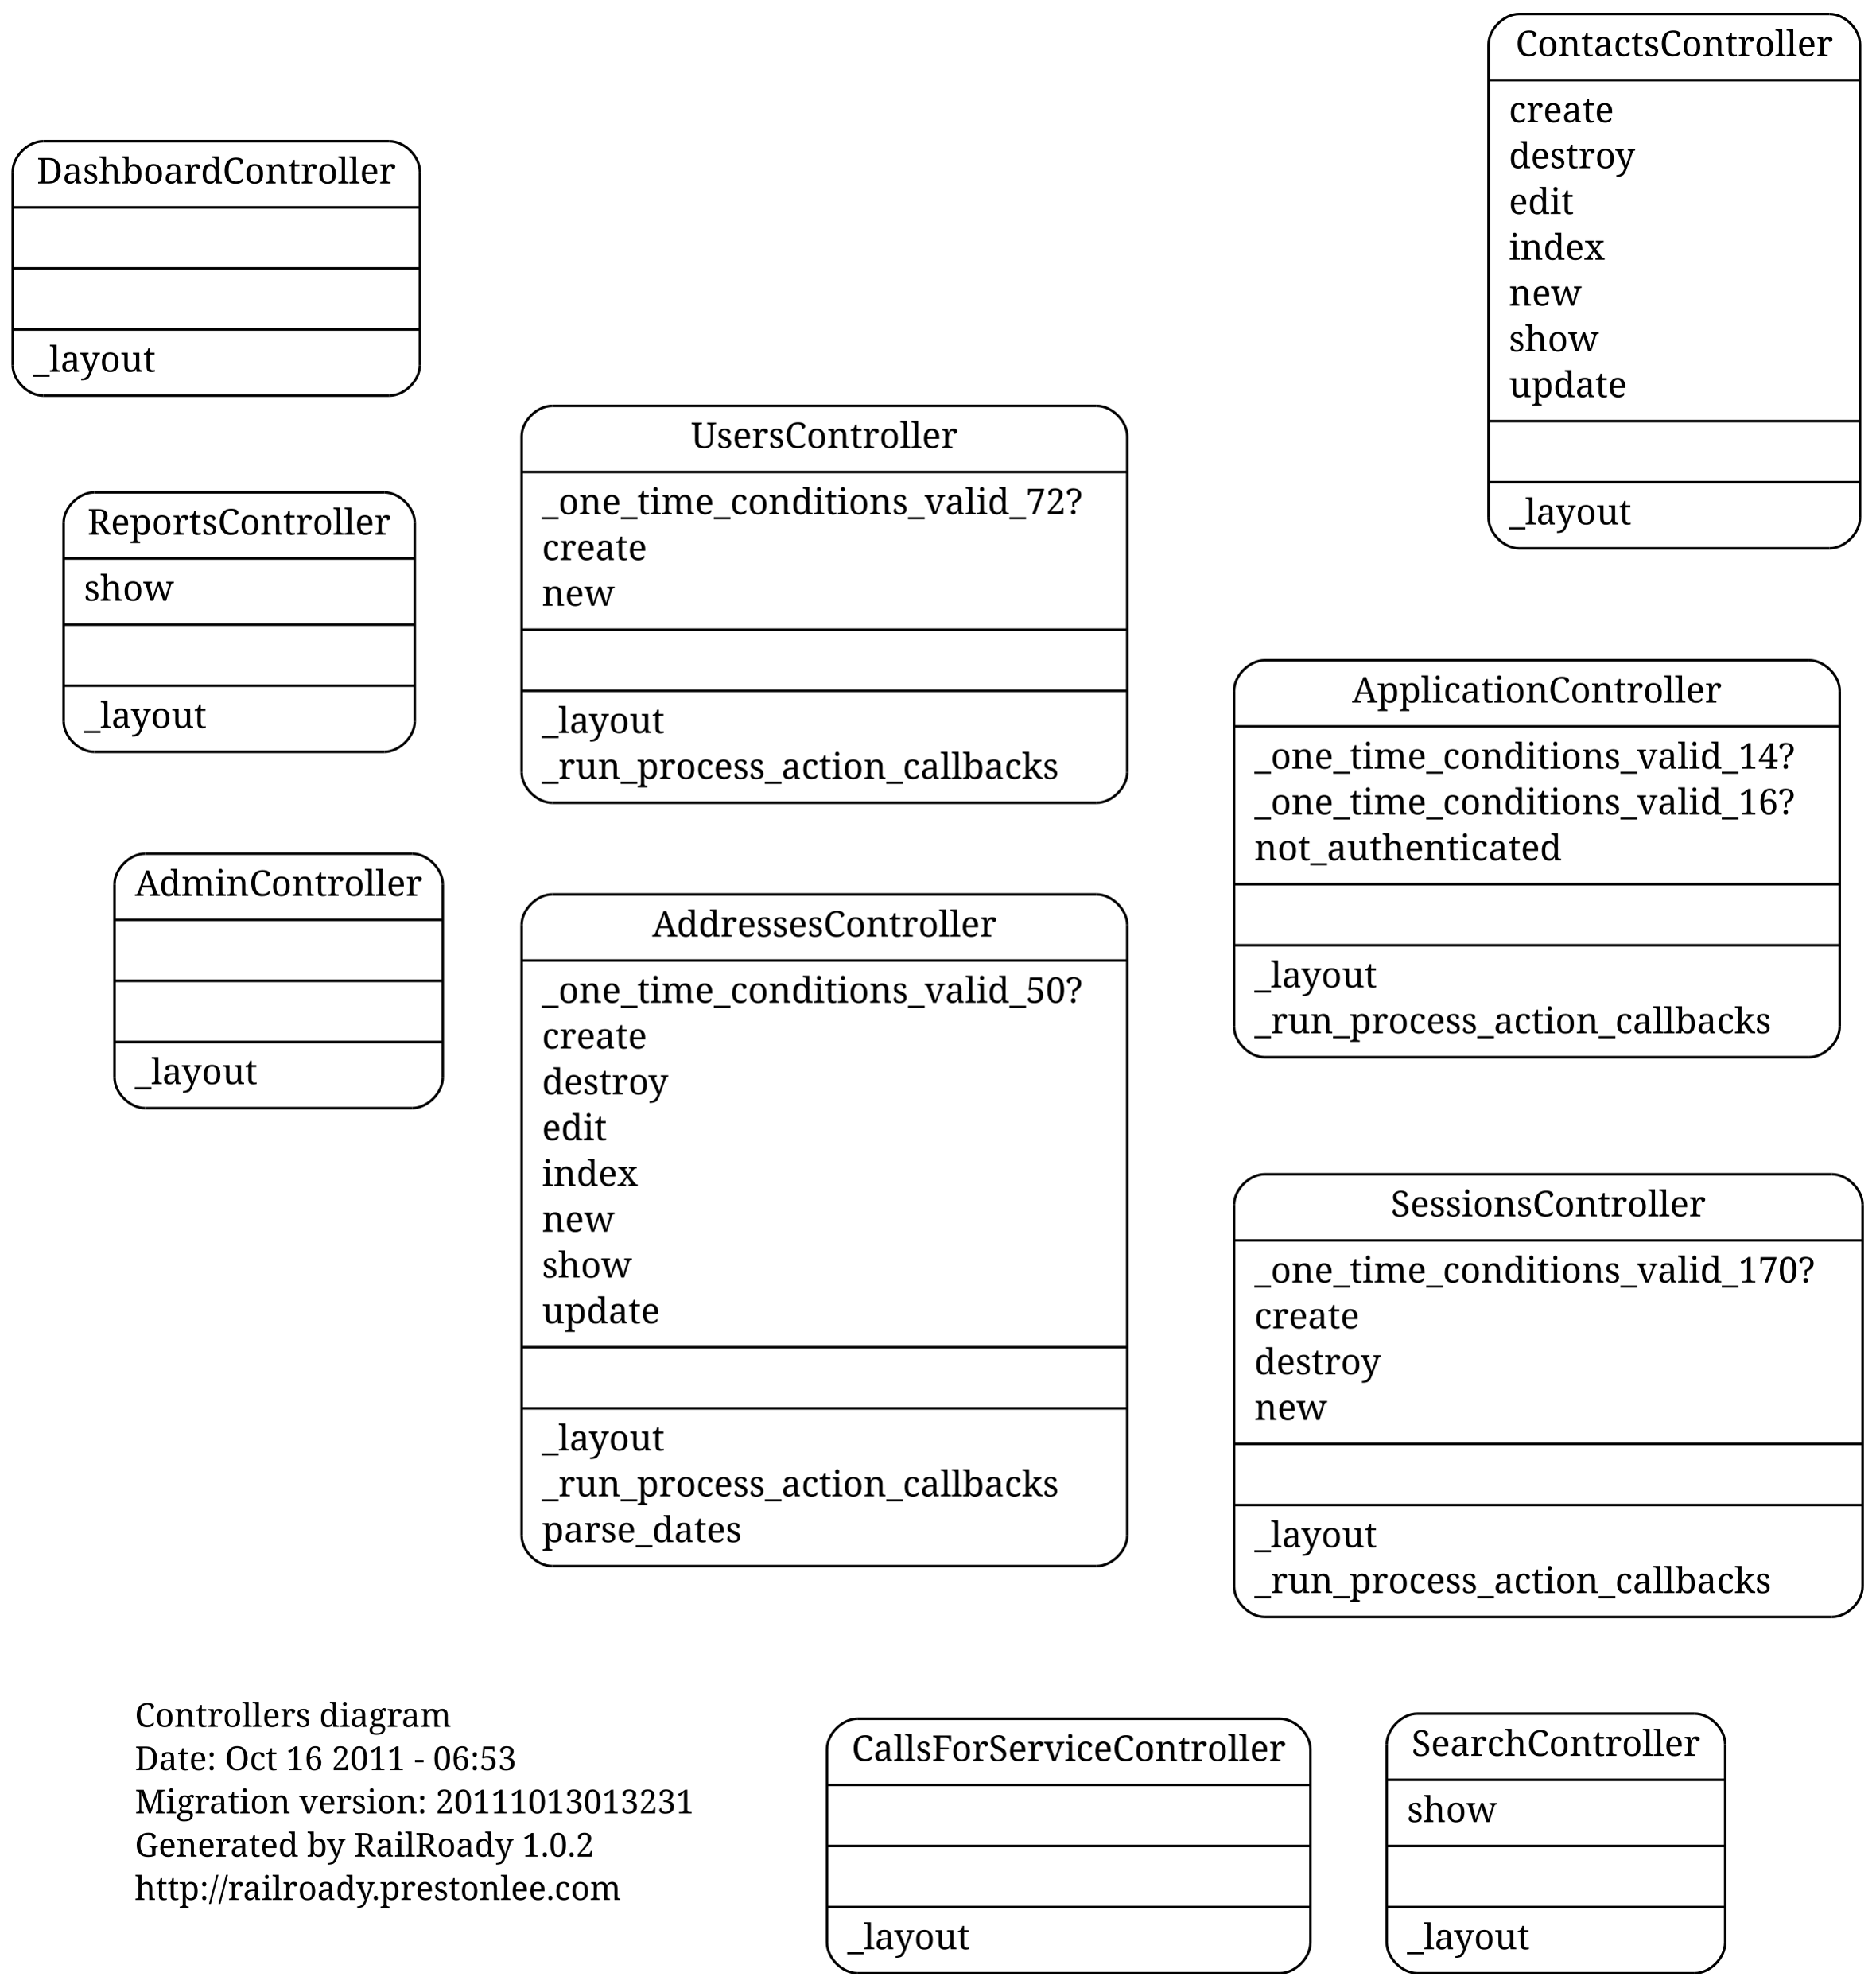
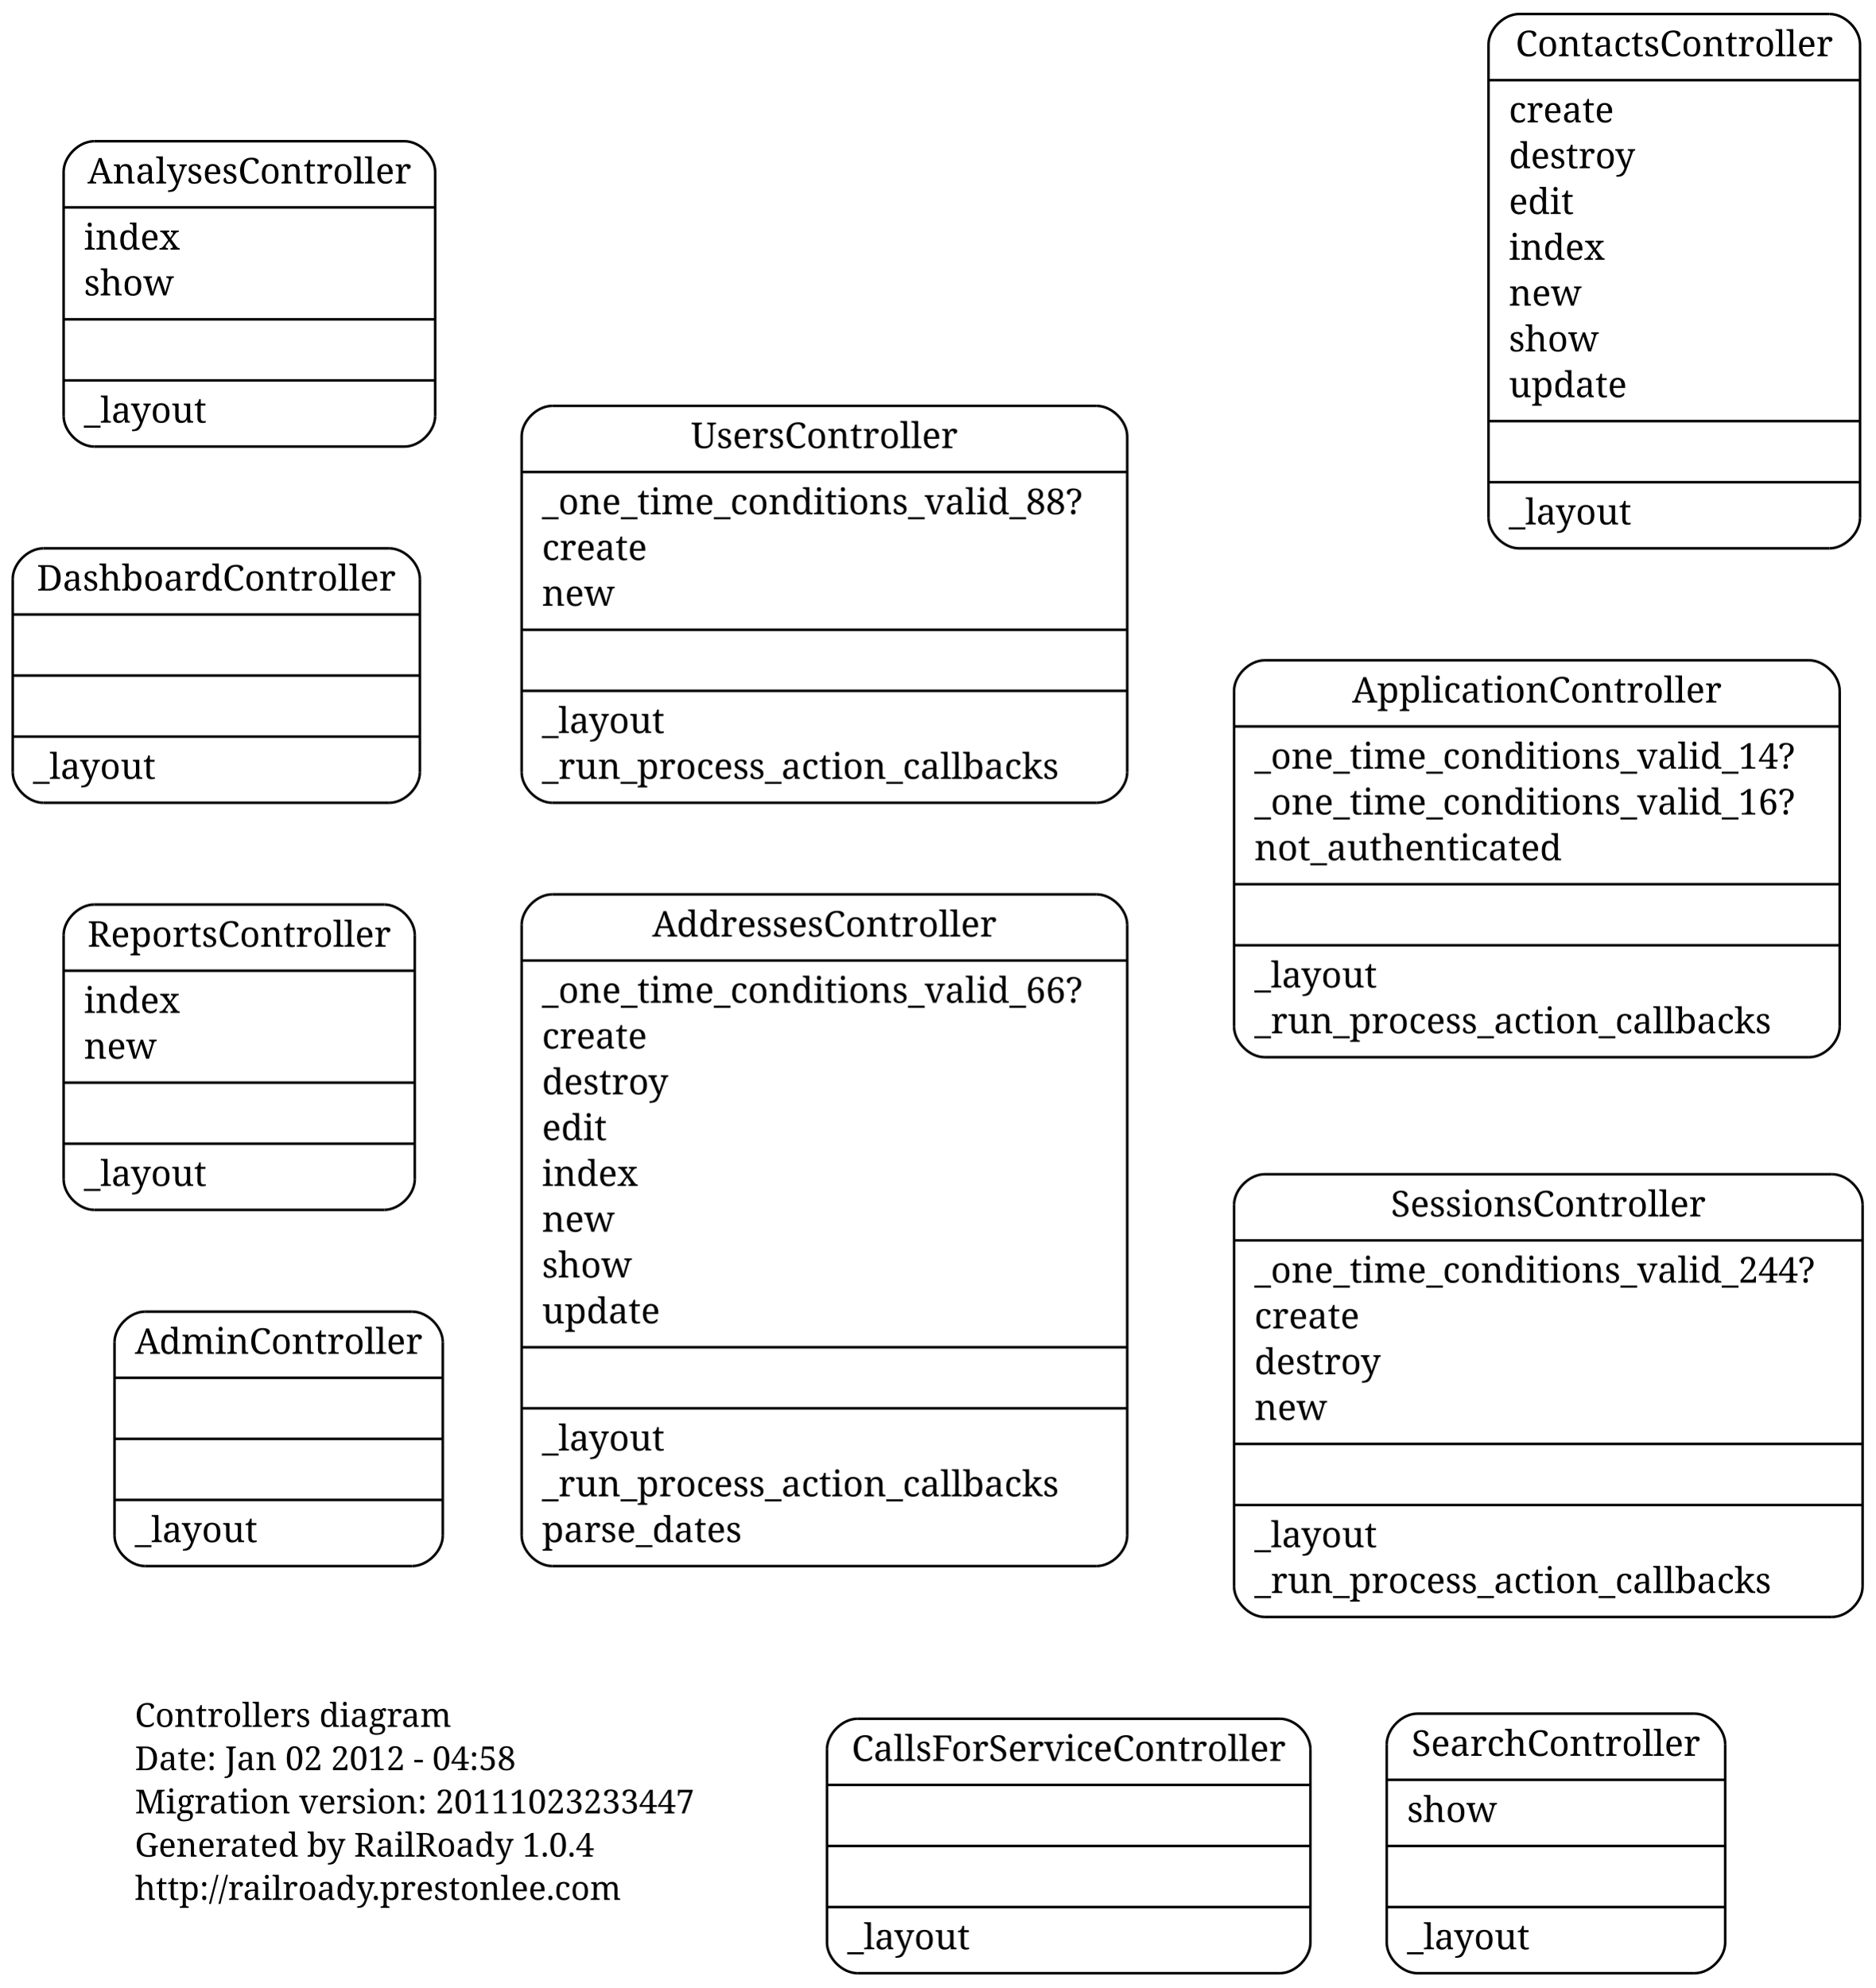
<svg xmlns="http://www.w3.org/2000/svg" width="737pt" height="781pt" viewBox="0.00 0.00 737.00 781.00">
  <g id="graph1" class="graph" transform="scale(1 1) rotate(0) translate(4 777)">
    <polygon fill="white" stroke="white" points="-4,5 -4,-777 734,-777 734,5 -4,5" />
    <g id="node1" class="node">
      <text text-anchor="start" x="49" y="-98.3" font-family="Times Roman,serif" font-size="13.00">Controllers diagram</text>
-       <text text-anchor="start" x="49" y="-81.3" font-family="Times Roman,serif" font-size="13.00">Date: Oct 16 2011 - 06:53</text>
-       <text text-anchor="start" x="49" y="-64.3" font-family="Times Roman,serif" font-size="13.00">Migration version: 20111013013231</text>
-       <text text-anchor="start" x="49" y="-47.3" font-family="Times Roman,serif" font-size="13.00">Generated by RailRoady 1.0.2</text>
+       <text text-anchor="start" x="49" y="-81.3" font-family="Times Roman,serif" font-size="13.00">Date: Jan 02 2012 - 04:58</text>
+       <text text-anchor="start" x="49" y="-64.3" font-family="Times Roman,serif" font-size="13.00">Migration version: 20111023233447</text>
+       <text text-anchor="start" x="49" y="-47.3" font-family="Times Roman,serif" font-size="13.00">Generated by RailRoady 1.0.4</text>
      <text text-anchor="start" x="49" y="-30.3" font-family="Times Roman,serif" font-size="13.00">http://railroady.prestonlee.com</text>
    </g>
    <g id="node2" class="node">
      <polyline fill="none" stroke="black" points="213,-161.5 427,-161.5 " />
      <path fill="none" stroke="black" d="M427,-161.5C433,-161.5 439,-167.5 439,-173.5" />
      <polyline fill="none" stroke="black" points="439,-173.5 439,-413.5 " />
      <path fill="none" stroke="black" d="M439,-413.5C439,-419.5 433,-425.5 427,-425.5" />
      <polyline fill="none" stroke="black" points="427,-425.5 213,-425.5 " />
      <path fill="none" stroke="black" d="M213,-425.5C207,-425.5 201,-419.5 201,-413.5" />
      <polyline fill="none" stroke="black" points="201,-413.5 201,-173.5 " />
      <path fill="none" stroke="black" d="M201,-173.5C201,-167.5 207,-161.5 213,-161.5" />
      <text text-anchor="middle" x="320" y="-408.9" font-family="Times Roman,serif" font-size="14.00">AddressesController</text>
      <polyline fill="none" stroke="black" points="201,-399.5 439,-399.5 " />
-       <text text-anchor="start" x="209" y="-382.9" font-family="Times Roman,serif" font-size="14.00">_one_time_conditions_valid_50?</text>
+       <text text-anchor="start" x="209" y="-382.9" font-family="Times Roman,serif" font-size="14.00">_one_time_conditions_valid_66?</text>
      <text text-anchor="start" x="209" y="-364.9" font-family="Times Roman,serif" font-size="14.00">create</text>
      <text text-anchor="start" x="209" y="-346.9" font-family="Times Roman,serif" font-size="14.00">destroy</text>
      <text text-anchor="start" x="209" y="-328.9" font-family="Times Roman,serif" font-size="14.00">edit</text>
      <text text-anchor="start" x="209" y="-310.9" font-family="Times Roman,serif" font-size="14.00">index</text>
      <text text-anchor="start" x="209" y="-292.9" font-family="Times Roman,serif" font-size="14.00">new</text>
      <text text-anchor="start" x="209" y="-274.9" font-family="Times Roman,serif" font-size="14.00">show</text>
      <text text-anchor="start" x="209" y="-256.9" font-family="Times Roman,serif" font-size="14.00">update</text>
      <polyline fill="none" stroke="black" points="201,-247.5 439,-247.5 " />
      <polyline fill="none" stroke="black" points="201,-223.5 439,-223.5 " />
      <text text-anchor="start" x="209" y="-206.9" font-family="Times Roman,serif" font-size="14.00">_layout</text>
      <text text-anchor="start" x="209" y="-188.9" font-family="Times Roman,serif" font-size="14.00">_run_process_action_callbacks</text>
      <text text-anchor="start" x="209" y="-170.9" font-family="Times Roman,serif" font-size="14.00">parse_dates</text>
    </g>
    <g id="node3" class="node">
      <polyline fill="none" stroke="black" points="493,-361.5 707,-361.5 " />
      <path fill="none" stroke="black" d="M707,-361.5C713,-361.5 719,-367.5 719,-373.5" />
      <polyline fill="none" stroke="black" points="719,-373.5 719,-505.5 " />
      <path fill="none" stroke="black" d="M719,-505.5C719,-511.5 713,-517.5 707,-517.5" />
      <polyline fill="none" stroke="black" points="707,-517.5 493,-517.5 " />
      <path fill="none" stroke="black" d="M493,-517.5C487,-517.5 481,-511.5 481,-505.5" />
      <polyline fill="none" stroke="black" points="481,-505.5 481,-373.5 " />
      <path fill="none" stroke="black" d="M481,-373.5C481,-367.5 487,-361.5 493,-361.5" />
      <text text-anchor="middle" x="600" y="-500.9" font-family="Times Roman,serif" font-size="14.00">ApplicationController</text>
      <polyline fill="none" stroke="black" points="481,-491.5 719,-491.5 " />
      <text text-anchor="start" x="489" y="-474.9" font-family="Times Roman,serif" font-size="14.00">_one_time_conditions_valid_14?</text>
      <text text-anchor="start" x="489" y="-456.9" font-family="Times Roman,serif" font-size="14.00">_one_time_conditions_valid_16?</text>
      <text text-anchor="start" x="489" y="-438.9" font-family="Times Roman,serif" font-size="14.00">not_authenticated</text>
      <polyline fill="none" stroke="black" points="481,-429.5 719,-429.5 " />
      <polyline fill="none" stroke="black" points="481,-405.5 719,-405.5 " />
      <text text-anchor="start" x="489" y="-388.9" font-family="Times Roman,serif" font-size="14.00">_layout</text>
      <text text-anchor="start" x="489" y="-370.9" font-family="Times Roman,serif" font-size="14.00">_run_process_action_callbacks</text>
    </g>
    <g id="node4" class="node">
      <polyline fill="none" stroke="black" points="553,-1.5 662,-1.5 " />
      <path fill="none" stroke="black" d="M662,-1.5C668,-1.5 674,-7.5 674,-13.5" />
      <polyline fill="none" stroke="black" points="674,-13.5 674,-91.5 " />
      <path fill="none" stroke="black" d="M674,-91.5C674,-97.5 668,-103.5 662,-103.5" />
      <polyline fill="none" stroke="black" points="662,-103.5 553,-103.5 " />
      <path fill="none" stroke="black" d="M553,-103.5C547,-103.5 541,-97.5 541,-91.5" />
      <polyline fill="none" stroke="black" points="541,-91.5 541,-13.5 " />
      <path fill="none" stroke="black" d="M541,-13.5C541,-7.5 547,-1.5 553,-1.5" />
      <text text-anchor="middle" x="607.5" y="-86.9" font-family="Times Roman,serif" font-size="14.00">SearchController</text>
      <polyline fill="none" stroke="black" points="541,-77.5 674,-77.5 " />
      <text text-anchor="start" x="549" y="-60.9" font-family="Times Roman,serif" font-size="14.00">show</text>
      <polyline fill="none" stroke="black" points="541,-51.5 674,-51.5 " />
      <polyline fill="none" stroke="black" points="541,-27.5 674,-27.5 " />
      <text text-anchor="start" x="549" y="-10.9" font-family="Times Roman,serif" font-size="14.00">_layout</text>
    </g>
    <g id="node5" class="node">
      <polyline fill="none" stroke="black" points="333,-1.5 499,-1.5 " />
      <path fill="none" stroke="black" d="M499,-1.5C505,-1.5 511,-7.5 511,-13.5" />
      <polyline fill="none" stroke="black" points="511,-13.5 511,-89.5 " />
      <path fill="none" stroke="black" d="M511,-89.5C511,-95.5 505,-101.5 499,-101.5" />
      <polyline fill="none" stroke="black" points="499,-101.5 333,-101.5 " />
      <path fill="none" stroke="black" d="M333,-101.5C327,-101.5 321,-95.5 321,-89.5" />
      <polyline fill="none" stroke="black" points="321,-89.5 321,-13.5 " />
      <path fill="none" stroke="black" d="M321,-13.5C321,-7.5 327,-1.5 333,-1.5" />
      <text text-anchor="middle" x="416" y="-84.9" font-family="Times Roman,serif" font-size="14.00">CallsForServiceController</text>
      <polyline fill="none" stroke="black" points="321,-75.5 511,-75.5 " />
      <polyline fill="none" stroke="black" points="321,-51.5 511,-51.5 " />
      <polyline fill="none" stroke="black" points="321,-27.5 511,-27.5 " />
      <text text-anchor="start" x="329" y="-10.9" font-family="Times Roman,serif" font-size="14.00">_layout</text>
    </g>
    <g id="node6" class="node">
      <polyline fill="none" stroke="black" points="213,-461.5 427,-461.5 " />
      <path fill="none" stroke="black" d="M427,-461.5C433,-461.5 439,-467.5 439,-473.5" />
      <polyline fill="none" stroke="black" points="439,-473.5 439,-605.5 " />
      <path fill="none" stroke="black" d="M439,-605.5C439,-611.5 433,-617.5 427,-617.5" />
      <polyline fill="none" stroke="black" points="427,-617.5 213,-617.5 " />
      <path fill="none" stroke="black" d="M213,-617.5C207,-617.5 201,-611.5 201,-605.5" />
      <polyline fill="none" stroke="black" points="201,-605.5 201,-473.5 " />
      <path fill="none" stroke="black" d="M201,-473.5C201,-467.5 207,-461.5 213,-461.5" />
      <text text-anchor="middle" x="320" y="-600.9" font-family="Times Roman,serif" font-size="14.00">UsersController</text>
      <polyline fill="none" stroke="black" points="201,-591.5 439,-591.5 " />
-       <text text-anchor="start" x="209" y="-574.9" font-family="Times Roman,serif" font-size="14.00">_one_time_conditions_valid_72?</text>
+       <text text-anchor="start" x="209" y="-574.9" font-family="Times Roman,serif" font-size="14.00">_one_time_conditions_valid_88?</text>
      <text text-anchor="start" x="209" y="-556.9" font-family="Times Roman,serif" font-size="14.00">create</text>
      <text text-anchor="start" x="209" y="-538.9" font-family="Times Roman,serif" font-size="14.00">new</text>
      <polyline fill="none" stroke="black" points="201,-529.5 439,-529.5 " />
      <polyline fill="none" stroke="black" points="201,-505.5 439,-505.5 " />
      <text text-anchor="start" x="209" y="-488.9" font-family="Times Roman,serif" font-size="14.00">_layout</text>
      <text text-anchor="start" x="209" y="-470.9" font-family="Times Roman,serif" font-size="14.00">_run_process_action_callbacks</text>
    </g>
    <g id="node7" class="node">
      <polyline fill="none" stroke="black" points="593,-561.5 715,-561.5 " />
      <path fill="none" stroke="black" d="M715,-561.5C721,-561.5 727,-567.5 727,-573.5" />
      <polyline fill="none" stroke="black" points="727,-573.5 727,-759.5 " />
      <path fill="none" stroke="black" d="M727,-759.5C727,-765.5 721,-771.5 715,-771.5" />
      <polyline fill="none" stroke="black" points="715,-771.5 593,-771.5 " />
      <path fill="none" stroke="black" d="M593,-771.5C587,-771.5 581,-765.5 581,-759.5" />
      <polyline fill="none" stroke="black" points="581,-759.5 581,-573.5 " />
      <path fill="none" stroke="black" d="M581,-573.5C581,-567.5 587,-561.5 593,-561.5" />
      <text text-anchor="middle" x="654" y="-754.9" font-family="Times Roman,serif" font-size="14.00">ContactsController</text>
      <polyline fill="none" stroke="black" points="581,-745.5 727,-745.5 " />
      <text text-anchor="start" x="589" y="-728.9" font-family="Times Roman,serif" font-size="14.00">create</text>
      <text text-anchor="start" x="589" y="-710.9" font-family="Times Roman,serif" font-size="14.00">destroy</text>
      <text text-anchor="start" x="589" y="-692.9" font-family="Times Roman,serif" font-size="14.00">edit</text>
      <text text-anchor="start" x="589" y="-674.9" font-family="Times Roman,serif" font-size="14.00">index</text>
      <text text-anchor="start" x="589" y="-656.9" font-family="Times Roman,serif" font-size="14.00">new</text>
      <text text-anchor="start" x="589" y="-638.9" font-family="Times Roman,serif" font-size="14.00">show</text>
      <text text-anchor="start" x="589" y="-620.9" font-family="Times Roman,serif" font-size="14.00">update</text>
      <polyline fill="none" stroke="black" points="581,-611.5 727,-611.5 " />
      <polyline fill="none" stroke="black" points="581,-587.5 727,-587.5 " />
      <text text-anchor="start" x="589" y="-570.9" font-family="Times Roman,serif" font-size="14.00">_layout</text>
    </g>
    <g id="node8" class="node">
-       <polyline fill="none" stroke="black" points="13,-621.5 149,-621.5 " />
-       <path fill="none" stroke="black" d="M149,-621.5C155,-621.5 161,-627.5 161,-633.5" />
-       <polyline fill="none" stroke="black" points="161,-633.5 161,-709.5 " />
-       <path fill="none" stroke="black" d="M161,-709.5C161,-715.5 155,-721.5 149,-721.5" />
-       <polyline fill="none" stroke="black" points="149,-721.5 13,-721.5 " />
-       <path fill="none" stroke="black" d="M13,-721.5C7,-721.5 1,-715.5 1,-709.5" />
-       <polyline fill="none" stroke="black" points="1,-709.5 1,-633.5 " />
-       <path fill="none" stroke="black" d="M1,-633.5C1,-627.5 7,-621.5 13,-621.5" />
-       <text text-anchor="middle" x="81" y="-704.9" font-family="Times Roman,serif" font-size="14.00">DashboardController</text>
-       <polyline fill="none" stroke="black" points="1,-695.5 161,-695.5 " />
-       <polyline fill="none" stroke="black" points="1,-671.5 161,-671.5 " />
-       <polyline fill="none" stroke="black" points="1,-647.5 161,-647.5 " />
-       <text text-anchor="start" x="9" y="-630.9" font-family="Times Roman,serif" font-size="14.00">_layout</text>
+       <polyline fill="none" stroke="black" points="13,-461.5 149,-461.5 " />
+       <path fill="none" stroke="black" d="M149,-461.5C155,-461.5 161,-467.5 161,-473.5" />
+       <polyline fill="none" stroke="black" points="161,-473.5 161,-549.5 " />
+       <path fill="none" stroke="black" d="M161,-549.5C161,-555.5 155,-561.5 149,-561.5" />
+       <polyline fill="none" stroke="black" points="149,-561.5 13,-561.5 " />
+       <path fill="none" stroke="black" d="M13,-561.5C7,-561.5 1,-555.5 1,-549.5" />
+       <polyline fill="none" stroke="black" points="1,-549.5 1,-473.5 " />
+       <path fill="none" stroke="black" d="M1,-473.5C1,-467.5 7,-461.5 13,-461.5" />
+       <text text-anchor="middle" x="81" y="-544.9" font-family="Times Roman,serif" font-size="14.00">DashboardController</text>
+       <polyline fill="none" stroke="black" points="1,-535.5 161,-535.5 " />
+       <polyline fill="none" stroke="black" points="1,-511.5 161,-511.5 " />
+       <polyline fill="none" stroke="black" points="1,-487.5 161,-487.5 " />
+       <text text-anchor="start" x="9" y="-470.9" font-family="Times Roman,serif" font-size="14.00">_layout</text>
    </g>
    <g id="node9" class="node">
-       <polyline fill="none" stroke="black" points="33,-481.5 147,-481.5 " />
-       <path fill="none" stroke="black" d="M147,-481.5C153,-481.5 159,-487.5 159,-493.5" />
-       <polyline fill="none" stroke="black" points="159,-493.5 159,-571.5 " />
-       <path fill="none" stroke="black" d="M159,-571.5C159,-577.5 153,-583.5 147,-583.5" />
-       <polyline fill="none" stroke="black" points="147,-583.5 33,-583.5 " />
-       <path fill="none" stroke="black" d="M33,-583.5C27,-583.5 21,-577.5 21,-571.5" />
-       <polyline fill="none" stroke="black" points="21,-571.5 21,-493.5 " />
-       <path fill="none" stroke="black" d="M21,-493.5C21,-487.5 27,-481.5 33,-481.5" />
-       <text text-anchor="middle" x="90" y="-566.9" font-family="Times Roman,serif" font-size="14.00">ReportsController</text>
-       <polyline fill="none" stroke="black" points="21,-557.5 159,-557.5 " />
-       <text text-anchor="start" x="29" y="-540.9" font-family="Times Roman,serif" font-size="14.00">show</text>
-       <polyline fill="none" stroke="black" points="21,-531.5 159,-531.5 " />
-       <polyline fill="none" stroke="black" points="21,-507.5 159,-507.5 " />
-       <text text-anchor="start" x="29" y="-490.9" font-family="Times Roman,serif" font-size="14.00">_layout</text>
+       <polyline fill="none" stroke="black" points="33,-301.5 147,-301.5 " />
+       <path fill="none" stroke="black" d="M147,-301.5C153,-301.5 159,-307.5 159,-313.5" />
+       <polyline fill="none" stroke="black" points="159,-313.5 159,-409.5 " />
+       <path fill="none" stroke="black" d="M159,-409.5C159,-415.5 153,-421.5 147,-421.5" />
+       <polyline fill="none" stroke="black" points="147,-421.5 33,-421.5 " />
+       <path fill="none" stroke="black" d="M33,-421.5C27,-421.5 21,-415.5 21,-409.5" />
+       <polyline fill="none" stroke="black" points="21,-409.5 21,-313.5 " />
+       <path fill="none" stroke="black" d="M21,-313.5C21,-307.5 27,-301.5 33,-301.5" />
+       <text text-anchor="middle" x="90" y="-404.9" font-family="Times Roman,serif" font-size="14.00">ReportsController</text>
+       <polyline fill="none" stroke="black" points="21,-395.5 159,-395.5 " />
+       <text text-anchor="start" x="29" y="-378.9" font-family="Times Roman,serif" font-size="14.00">index</text>
+       <text text-anchor="start" x="29" y="-360.9" font-family="Times Roman,serif" font-size="14.00">new</text>
+       <polyline fill="none" stroke="black" points="21,-351.5 159,-351.5 " />
+       <polyline fill="none" stroke="black" points="21,-327.5 159,-327.5 " />
+       <text text-anchor="start" x="29" y="-310.9" font-family="Times Roman,serif" font-size="14.00">_layout</text>
    </g>
    <g id="node10" class="node">
-       <polyline fill="none" stroke="black" points="53,-341.5 158,-341.5 " />
-       <path fill="none" stroke="black" d="M158,-341.5C164,-341.5 170,-347.5 170,-353.5" />
-       <polyline fill="none" stroke="black" points="170,-353.5 170,-429.5 " />
-       <path fill="none" stroke="black" d="M170,-429.5C170,-435.5 164,-441.5 158,-441.5" />
-       <polyline fill="none" stroke="black" points="158,-441.5 53,-441.5 " />
-       <path fill="none" stroke="black" d="M53,-441.5C47,-441.5 41,-435.5 41,-429.5" />
-       <polyline fill="none" stroke="black" points="41,-429.5 41,-353.5 " />
-       <path fill="none" stroke="black" d="M41,-353.5C41,-347.5 47,-341.5 53,-341.5" />
-       <text text-anchor="middle" x="105.5" y="-424.9" font-family="Times Roman,serif" font-size="14.00">AdminController</text>
-       <polyline fill="none" stroke="black" points="41,-415.5 170,-415.5 " />
-       <polyline fill="none" stroke="black" points="41,-391.5 170,-391.5 " />
-       <polyline fill="none" stroke="black" points="41,-367.5 170,-367.5 " />
-       <text text-anchor="start" x="49" y="-350.9" font-family="Times Roman,serif" font-size="14.00">_layout</text>
+       <polyline fill="none" stroke="black" points="53,-161.5 158,-161.5 " />
+       <path fill="none" stroke="black" d="M158,-161.5C164,-161.5 170,-167.5 170,-173.5" />
+       <polyline fill="none" stroke="black" points="170,-173.5 170,-249.5 " />
+       <path fill="none" stroke="black" d="M170,-249.5C170,-255.5 164,-261.5 158,-261.5" />
+       <polyline fill="none" stroke="black" points="158,-261.5 53,-261.5 " />
+       <path fill="none" stroke="black" d="M53,-261.5C47,-261.5 41,-255.5 41,-249.5" />
+       <polyline fill="none" stroke="black" points="41,-249.5 41,-173.5 " />
+       <path fill="none" stroke="black" d="M41,-173.5C41,-167.5 47,-161.5 53,-161.5" />
+       <text text-anchor="middle" x="105.5" y="-244.9" font-family="Times Roman,serif" font-size="14.00">AdminController</text>
+       <polyline fill="none" stroke="black" points="41,-235.5 170,-235.5 " />
+       <polyline fill="none" stroke="black" points="41,-211.5 170,-211.5 " />
+       <polyline fill="none" stroke="black" points="41,-187.5 170,-187.5 " />
+       <text text-anchor="start" x="49" y="-170.9" font-family="Times Roman,serif" font-size="14.00">_layout</text>
    </g>
    <g id="node11" class="node">
      <polyline fill="none" stroke="black" points="493,-141.5 716,-141.5 " />
      <path fill="none" stroke="black" d="M716,-141.5C722,-141.5 728,-147.5 728,-153.5" />
      <polyline fill="none" stroke="black" points="728,-153.5 728,-303.5 " />
      <path fill="none" stroke="black" d="M728,-303.5C728,-309.5 722,-315.5 716,-315.5" />
      <polyline fill="none" stroke="black" points="716,-315.5 493,-315.5 " />
      <path fill="none" stroke="black" d="M493,-315.5C487,-315.5 481,-309.5 481,-303.5" />
      <polyline fill="none" stroke="black" points="481,-303.5 481,-153.5 " />
      <path fill="none" stroke="black" d="M481,-153.5C481,-147.5 487,-141.5 493,-141.5" />
      <text text-anchor="middle" x="604.5" y="-298.9" font-family="Times Roman,serif" font-size="14.00">SessionsController</text>
      <polyline fill="none" stroke="black" points="481,-289.5 728,-289.5 " />
-       <text text-anchor="start" x="489" y="-272.9" font-family="Times Roman,serif" font-size="14.00">_one_time_conditions_valid_170?</text>
+       <text text-anchor="start" x="489" y="-272.9" font-family="Times Roman,serif" font-size="14.00">_one_time_conditions_valid_244?</text>
      <text text-anchor="start" x="489" y="-254.9" font-family="Times Roman,serif" font-size="14.00">create</text>
      <text text-anchor="start" x="489" y="-236.9" font-family="Times Roman,serif" font-size="14.00">destroy</text>
      <text text-anchor="start" x="489" y="-218.9" font-family="Times Roman,serif" font-size="14.00">new</text>
      <polyline fill="none" stroke="black" points="481,-209.5 728,-209.5 " />
      <polyline fill="none" stroke="black" points="481,-185.5 728,-185.5 " />
      <text text-anchor="start" x="489" y="-168.9" font-family="Times Roman,serif" font-size="14.00">_layout</text>
      <text text-anchor="start" x="489" y="-150.9" font-family="Times Roman,serif" font-size="14.00">_run_process_action_callbacks</text>
    </g>
+     <g id="node12" class="node">
+       <polyline fill="none" stroke="black" points="33,-601.5 155,-601.5 " />
+       <path fill="none" stroke="black" d="M155,-601.5C161,-601.5 167,-607.5 167,-613.5" />
+       <polyline fill="none" stroke="black" points="167,-613.5 167,-709.5 " />
+       <path fill="none" stroke="black" d="M167,-709.5C167,-715.5 161,-721.5 155,-721.5" />
+       <polyline fill="none" stroke="black" points="155,-721.5 33,-721.5 " />
+       <path fill="none" stroke="black" d="M33,-721.5C27,-721.5 21,-715.5 21,-709.5" />
+       <polyline fill="none" stroke="black" points="21,-709.5 21,-613.5 " />
+       <path fill="none" stroke="black" d="M21,-613.5C21,-607.5 27,-601.5 33,-601.5" />
+       <text text-anchor="middle" x="94" y="-704.9" font-family="Times Roman,serif" font-size="14.00">AnalysesController</text>
+       <polyline fill="none" stroke="black" points="21,-695.5 167,-695.5 " />
+       <text text-anchor="start" x="29" y="-678.9" font-family="Times Roman,serif" font-size="14.00">index</text>
+       <text text-anchor="start" x="29" y="-660.9" font-family="Times Roman,serif" font-size="14.00">show</text>
+       <polyline fill="none" stroke="black" points="21,-651.5 167,-651.5 " />
+       <polyline fill="none" stroke="black" points="21,-627.5 167,-627.5 " />
+       <text text-anchor="start" x="29" y="-610.9" font-family="Times Roman,serif" font-size="14.00">_layout</text>
+     </g>
  </g>
</svg>
